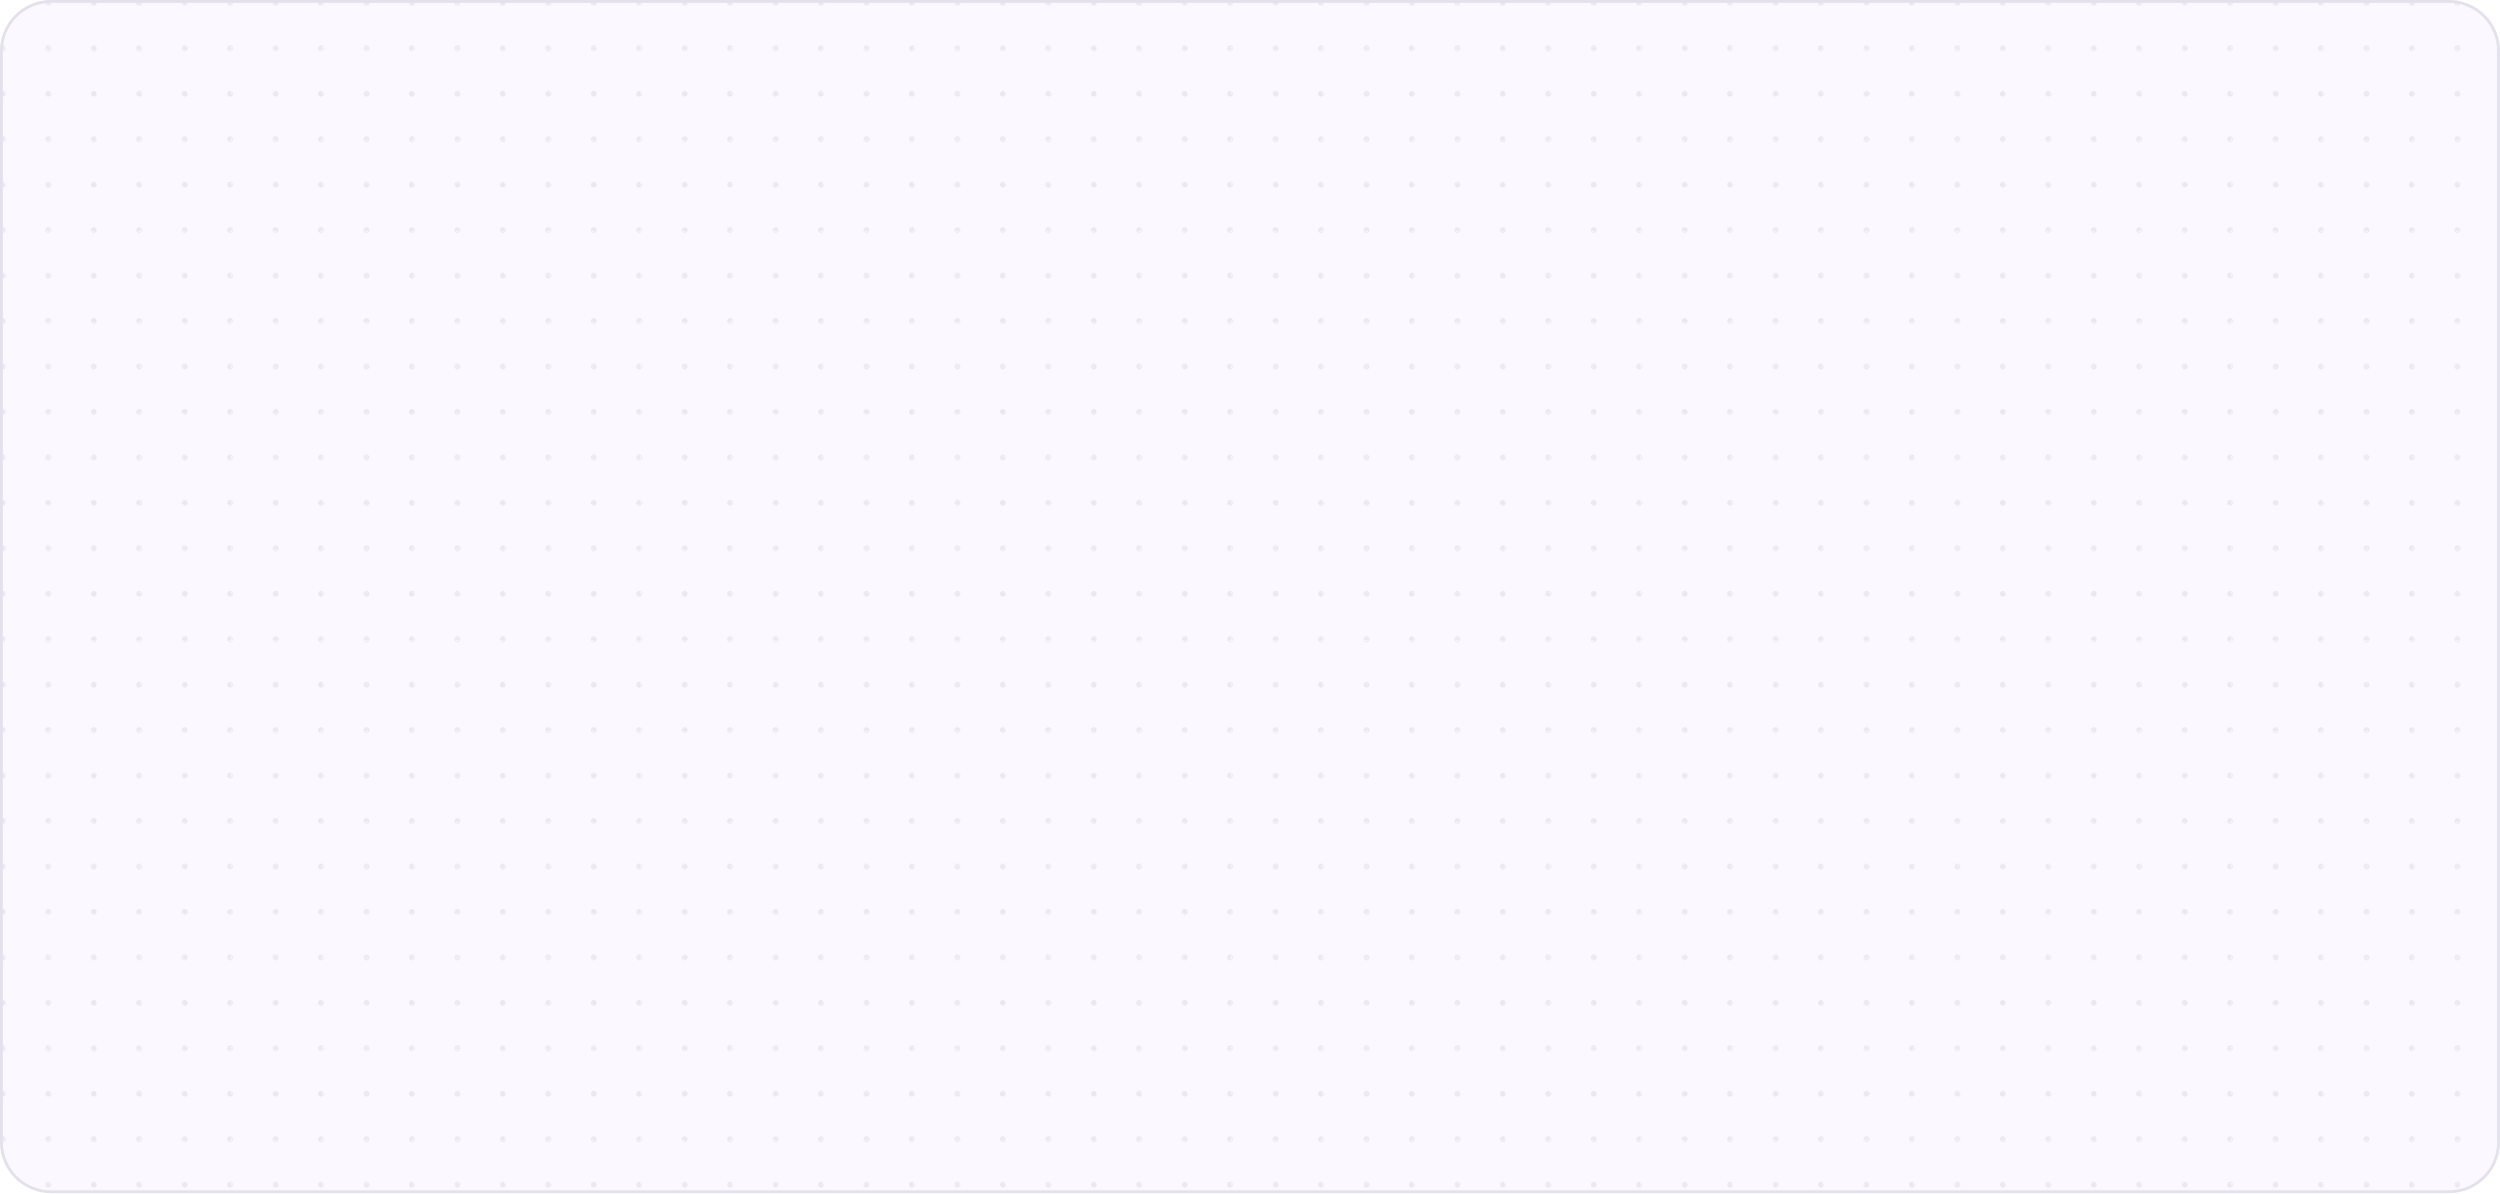
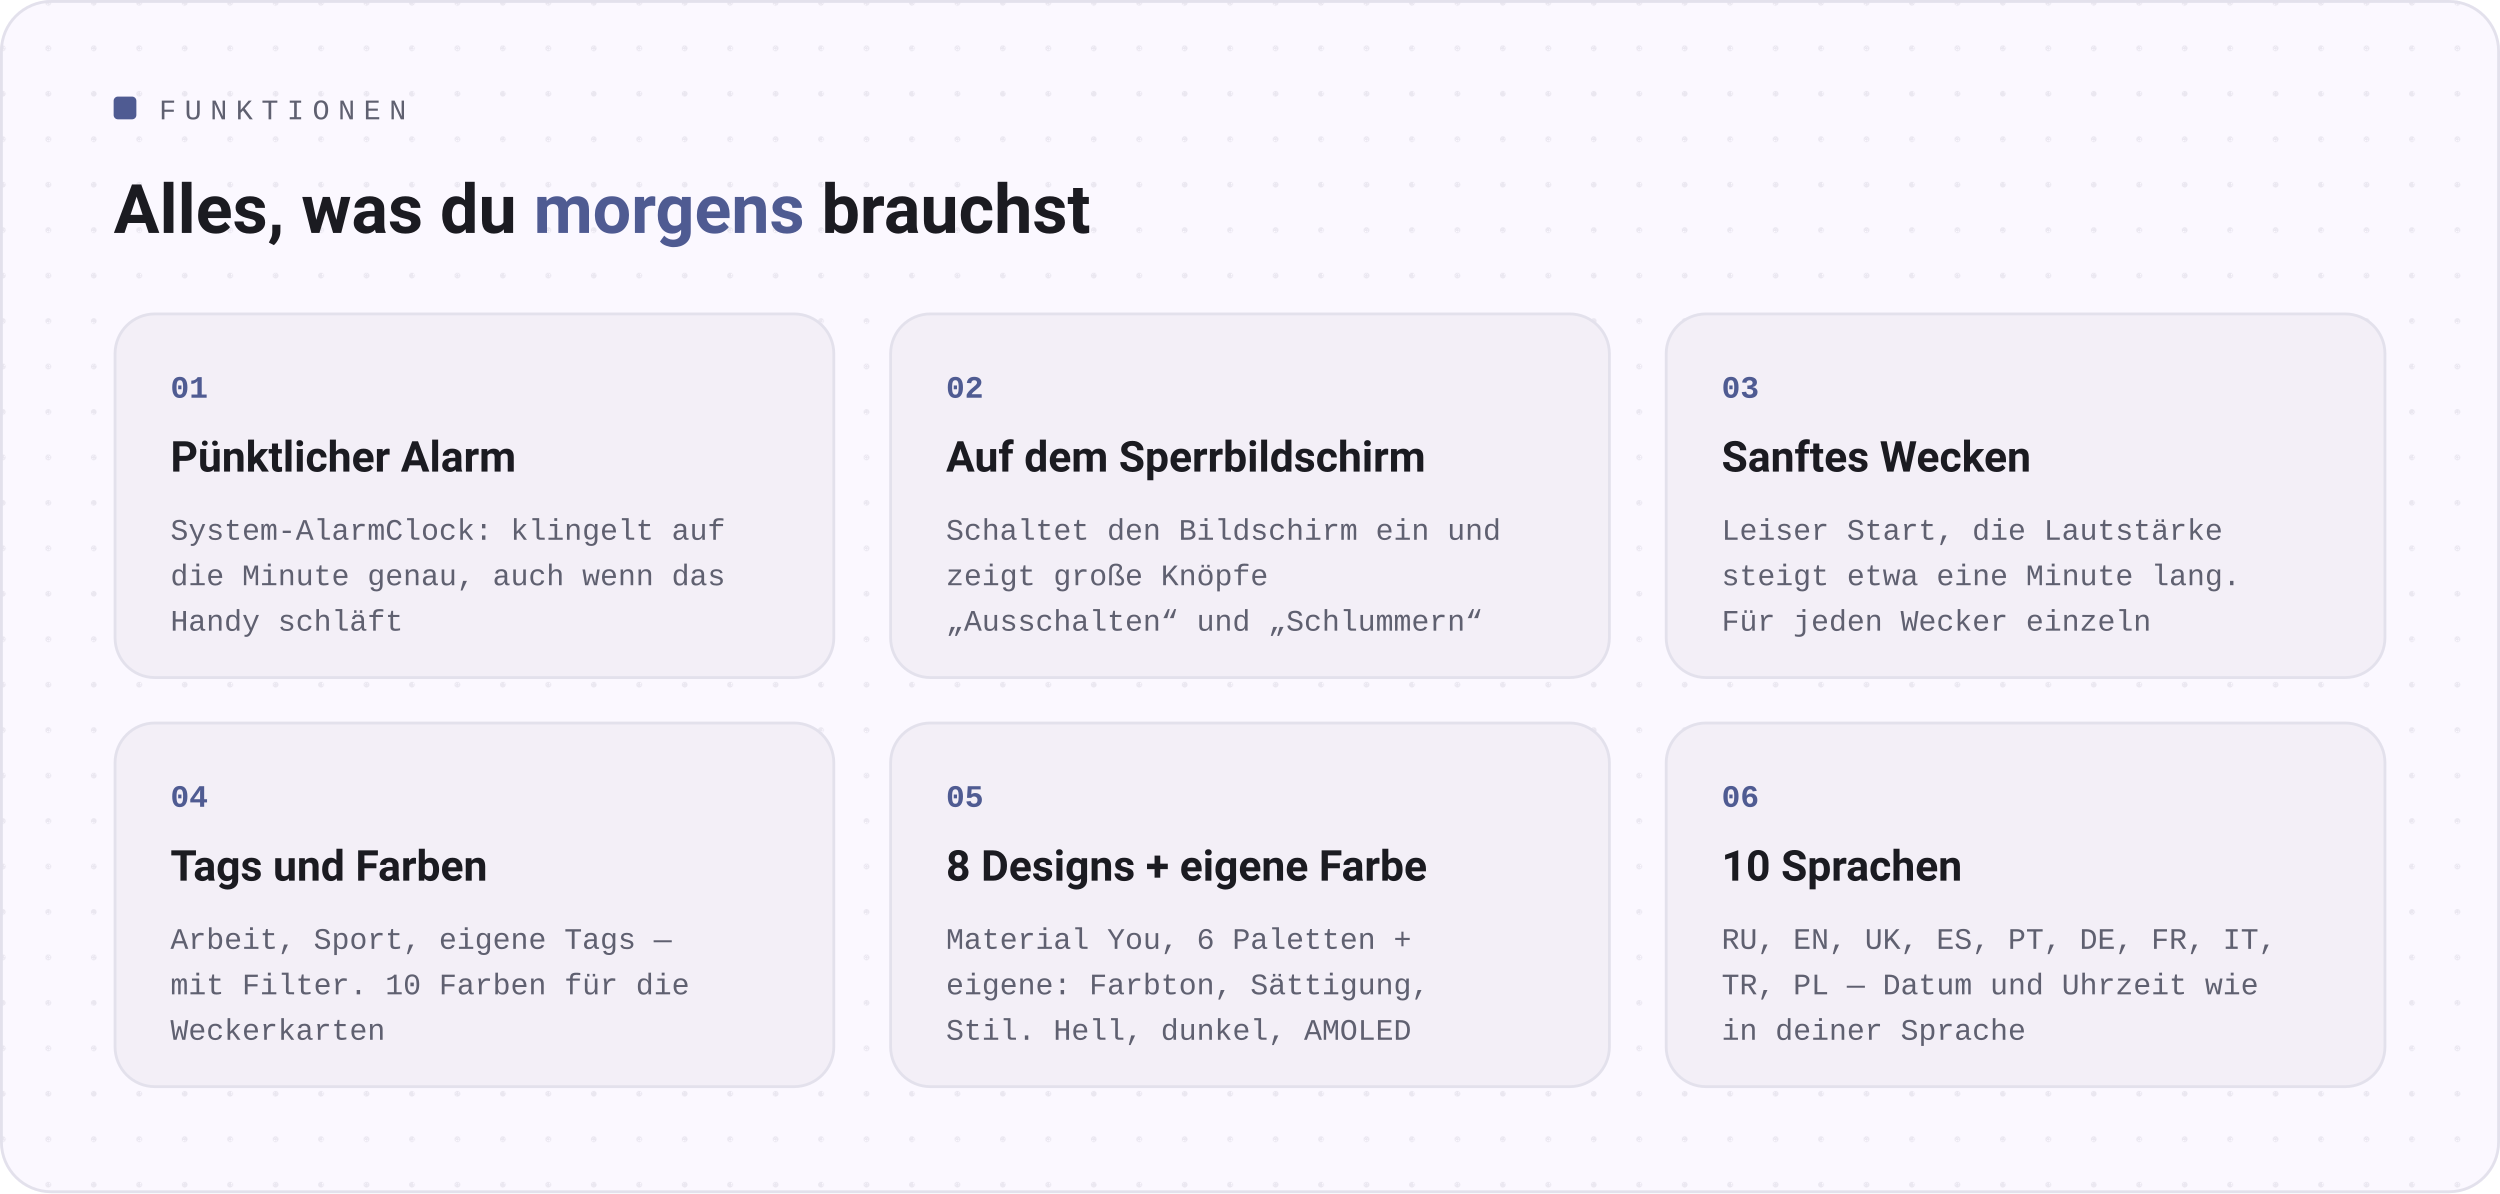
<svg xmlns="http://www.w3.org/2000/svg" width="880" height="420" viewBox="0 0 880 420" role="img" aria-label="FUNKTIONEN — Alles, was du morgens brauchst">
  <style>
.m{font-family:"JetBrains Mono",SFMono-Regular,Consolas,"Liberation Mono",Menlo,monospace}
.s{font-family:"Google Sans",Roboto,"Segoe UI",Helvetica,Arial,sans-serif}
- .f{opacity:0;animation:in .7s ease-out forwards}
+ .f{animation:in .7s ease-out both}
.d1{animation-delay:.1s}.d2{animation-delay:.25s}.d3{animation-delay:.4s}.d4{animation-delay:.55s}
@keyframes in{from{opacity:0;transform:translateY(6px)}to{opacity:1;transform:none}}
.card{fill:#F3EFF7;stroke:#E3E1EC}
.t{font-size:15px;font-weight:700;fill:#1B1B21}
.x{font-size:10.5px;fill:#5F6070}
.n{font-size:11px;font-weight:700;fill:#4F5B92}
</style>
  <defs>
    <pattern id="dots" width="16" height="16" patternUnits="userSpaceOnUse">
      <circle cx="1" cy="1" r="1" fill="#EAE7F0" />
    </pattern>
  </defs>
  <rect width="880" height="420" rx="18" fill="#FBF8FF" />
  <rect width="880" height="420" rx="18" fill="url(#dots)" />
  <rect x=".5" y=".5" width="879" height="419" rx="17.5" fill="none" stroke="#E3E1EC" />
  <g class="f d1">
    <rect x="40" y="34" width="8" height="8" rx="1.5" fill="#4F5B92" />
    <text x="56" y="42" class="m" font-size="10" fill="#5F6070" letter-spacing="3">FUNKTIONEN</text>
    <text x="40" y="82" class="s" font-size="24" font-weight="700" fill="#1B1B21">Alles, was du <tspan fill="#4F5B92">morgens</tspan> brauchst</text>
  </g>
  <g class="f d2">
    <rect x="40.5" y="110.5" width="253" height="128" rx="14" class="card" />
    <text x="60" y="140" class="m n">01</text>
    <text x="60" y="166" class="s t">Pünktlicher Alarm</text>
    <text x="60" y="190" class="m x">System-AlarmClock: klingelt auf</text>
    <text x="60" y="206" class="m x">die Minute genau, auch wenn das</text>
    <text x="60" y="222" class="m x">Handy schläft</text>
    <rect x="313.5" y="110.5" width="253" height="128" rx="14" class="card" />
    <text x="333" y="140" class="m n">02</text>
    <text x="333" y="166" class="s t">Auf dem Sperrbildschirm</text>
    <text x="333" y="190" class="m x">Schaltet den Bildschirm ein und</text>
    <text x="333" y="206" class="m x">zeigt große Knöpfe</text>
    <text x="333" y="222" class="m x">„Ausschalten“ und „Schlummern“</text>
    <rect x="586.5" y="110.5" width="253" height="128" rx="14" class="card" />
    <text x="606" y="140" class="m n">03</text>
    <text x="606" y="166" class="s t">Sanftes Wecken</text>
    <text x="606" y="190" class="m x">Leiser Start, die Lautstärke</text>
    <text x="606" y="206" class="m x">steigt etwa eine Minute lang.</text>
    <text x="606" y="222" class="m x">Für jeden Wecker einzeln</text>
  </g>
  <g class="f d3">
    <rect x="40.5" y="254.5" width="253" height="128" rx="14" class="card" />
    <text x="60" y="284" class="m n">04</text>
    <text x="60" y="310" class="s t">Tags und Farben</text>
    <text x="60" y="334" class="m x">Arbeit, Sport, eigene Tags —</text>
    <text x="60" y="350" class="m x">mit Filter. 10 Farben für die</text>
    <text x="60" y="366" class="m x">Weckerkarten</text>
    <rect x="313.5" y="254.5" width="253" height="128" rx="14" class="card" />
    <text x="333" y="284" class="m n">05</text>
    <text x="333" y="310" class="s t">8 Designs + eigene Farbe</text>
    <text x="333" y="334" class="m x">Material You, 6 Paletten +</text>
    <text x="333" y="350" class="m x">eigene: Farbton, Sättigung,</text>
    <text x="333" y="366" class="m x">Stil. Hell, dunkel, AMOLED</text>
    <rect x="586.5" y="254.5" width="253" height="128" rx="14" class="card" />
    <text x="606" y="284" class="m n">06</text>
    <text x="606" y="310" class="s t">10 Sprachen</text>
    <text x="606" y="334" class="m x">RU, EN, UK, ES, PT, DE, FR, IT,</text>
    <text x="606" y="350" class="m x">TR, PL — Datum und Uhrzeit wie</text>
    <text x="606" y="366" class="m x">in deiner Sprache</text>
  </g>
</svg>
